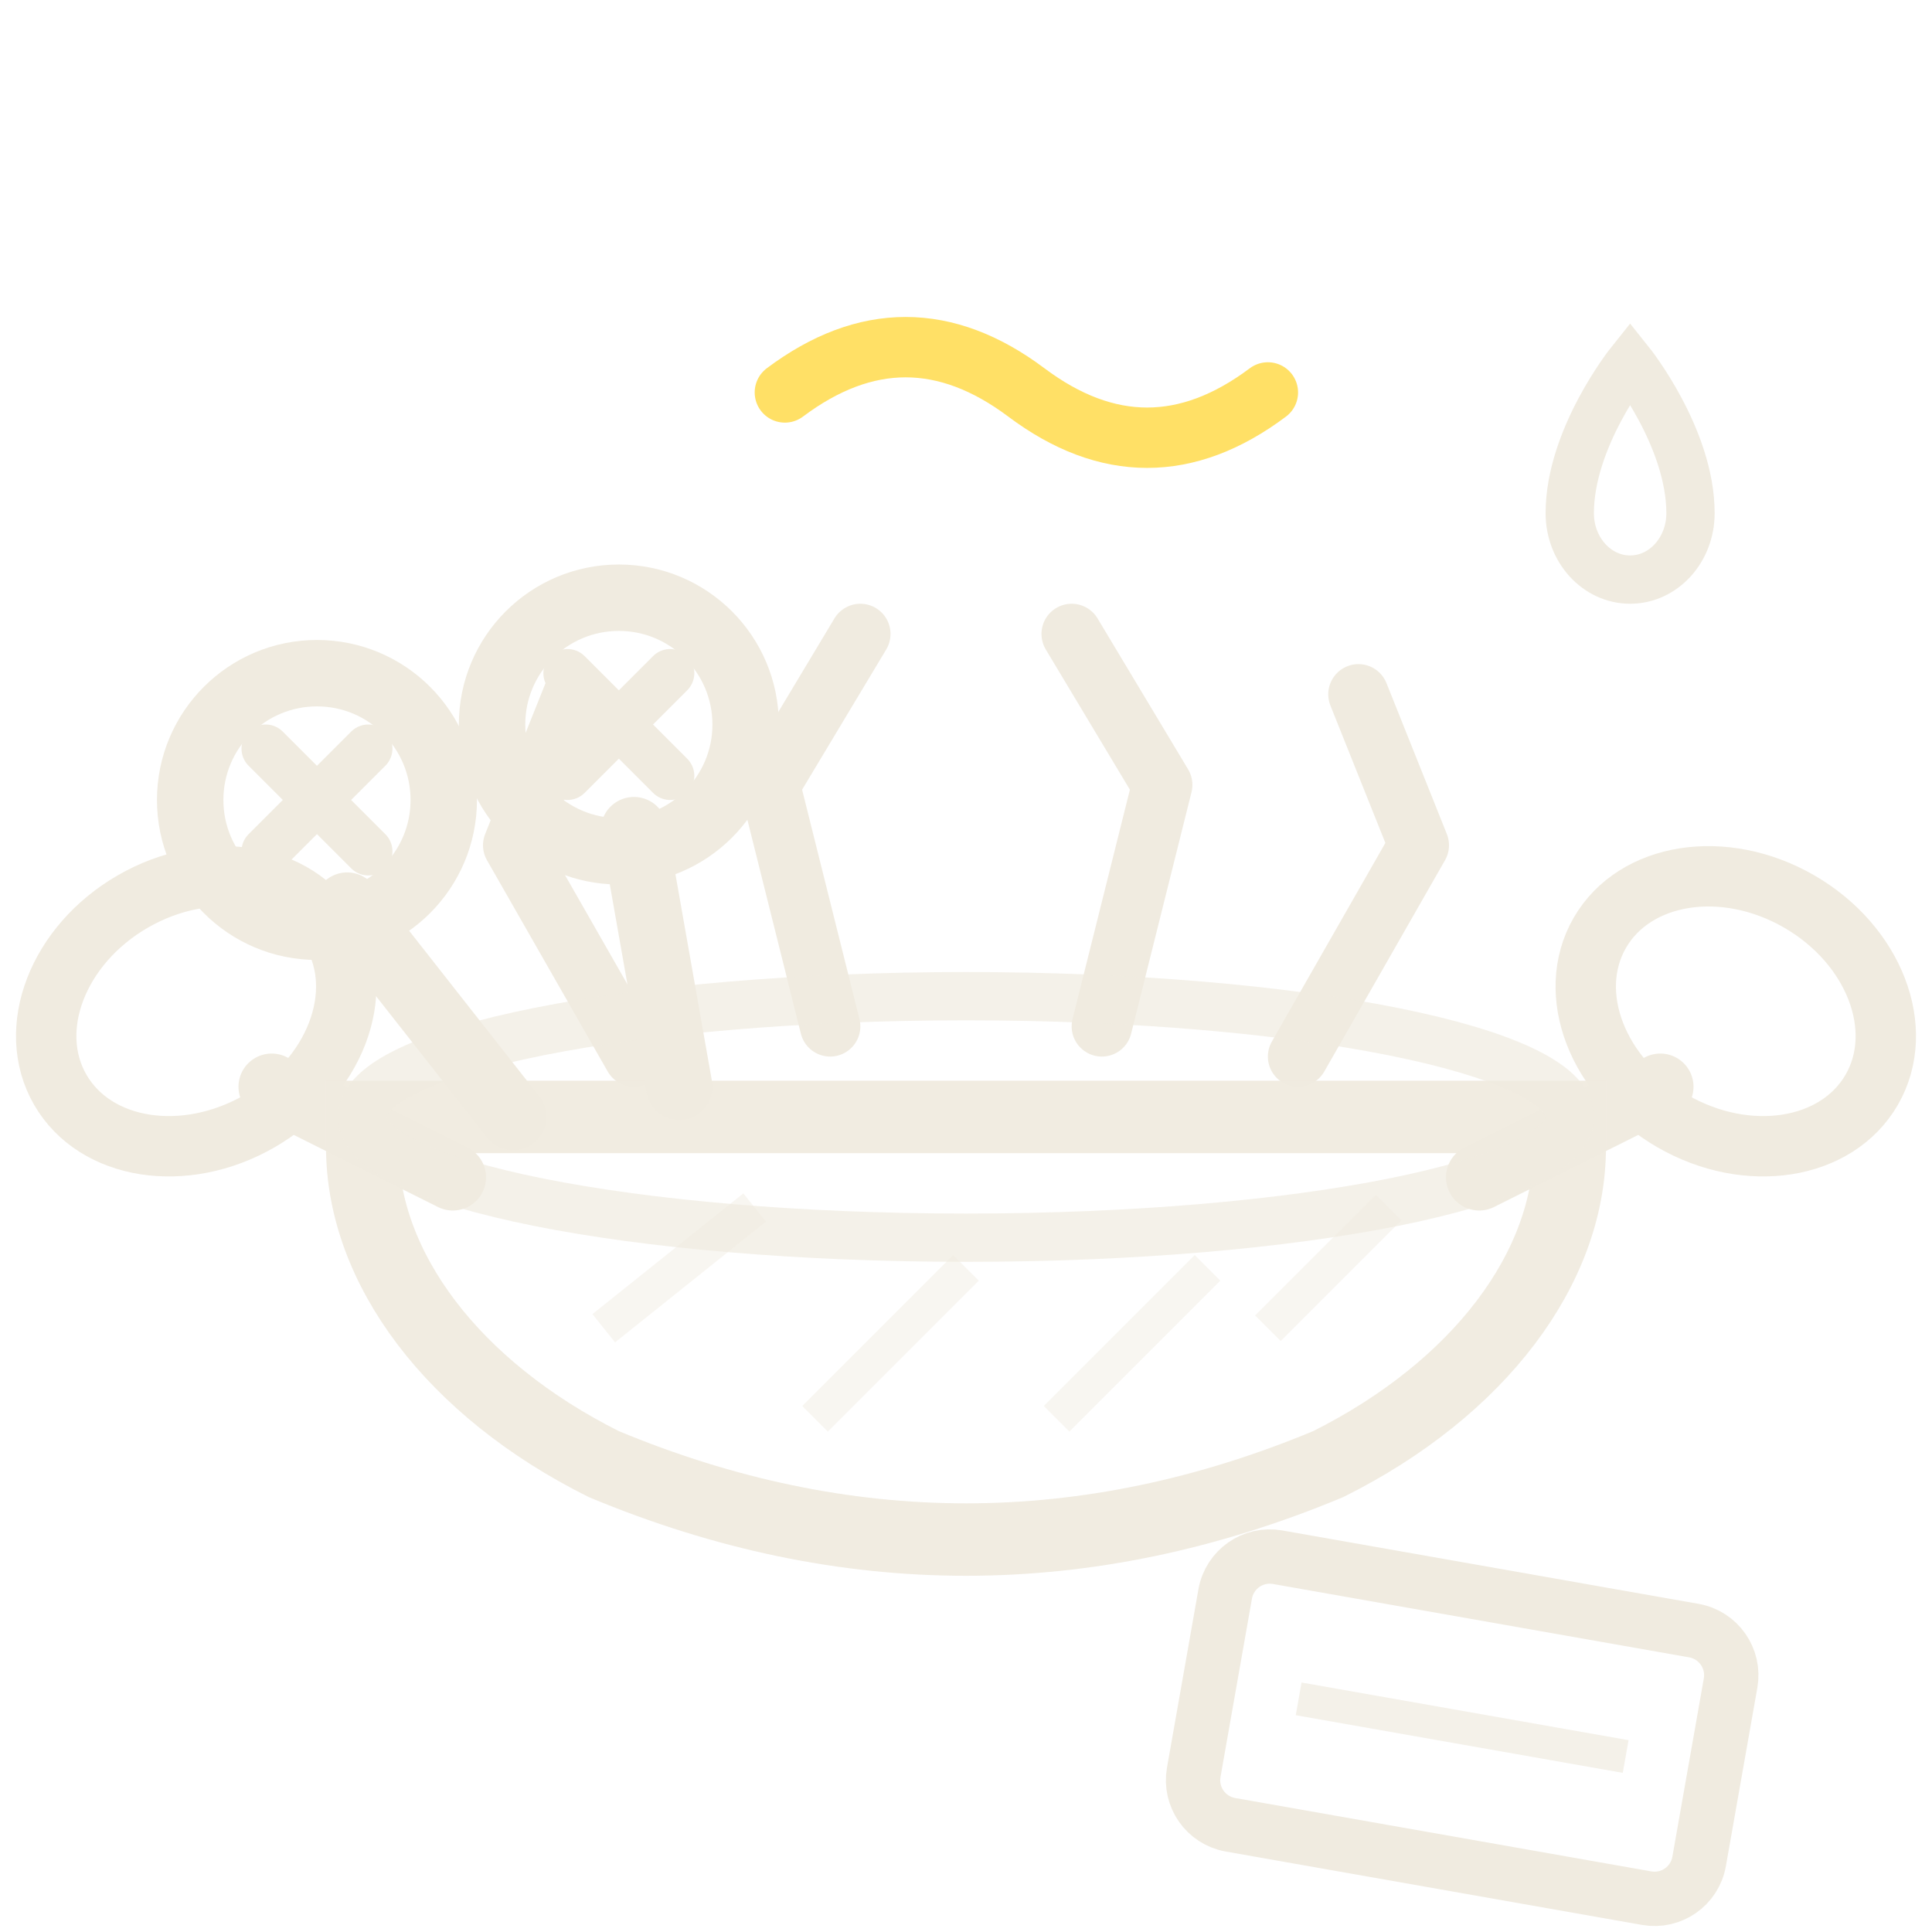
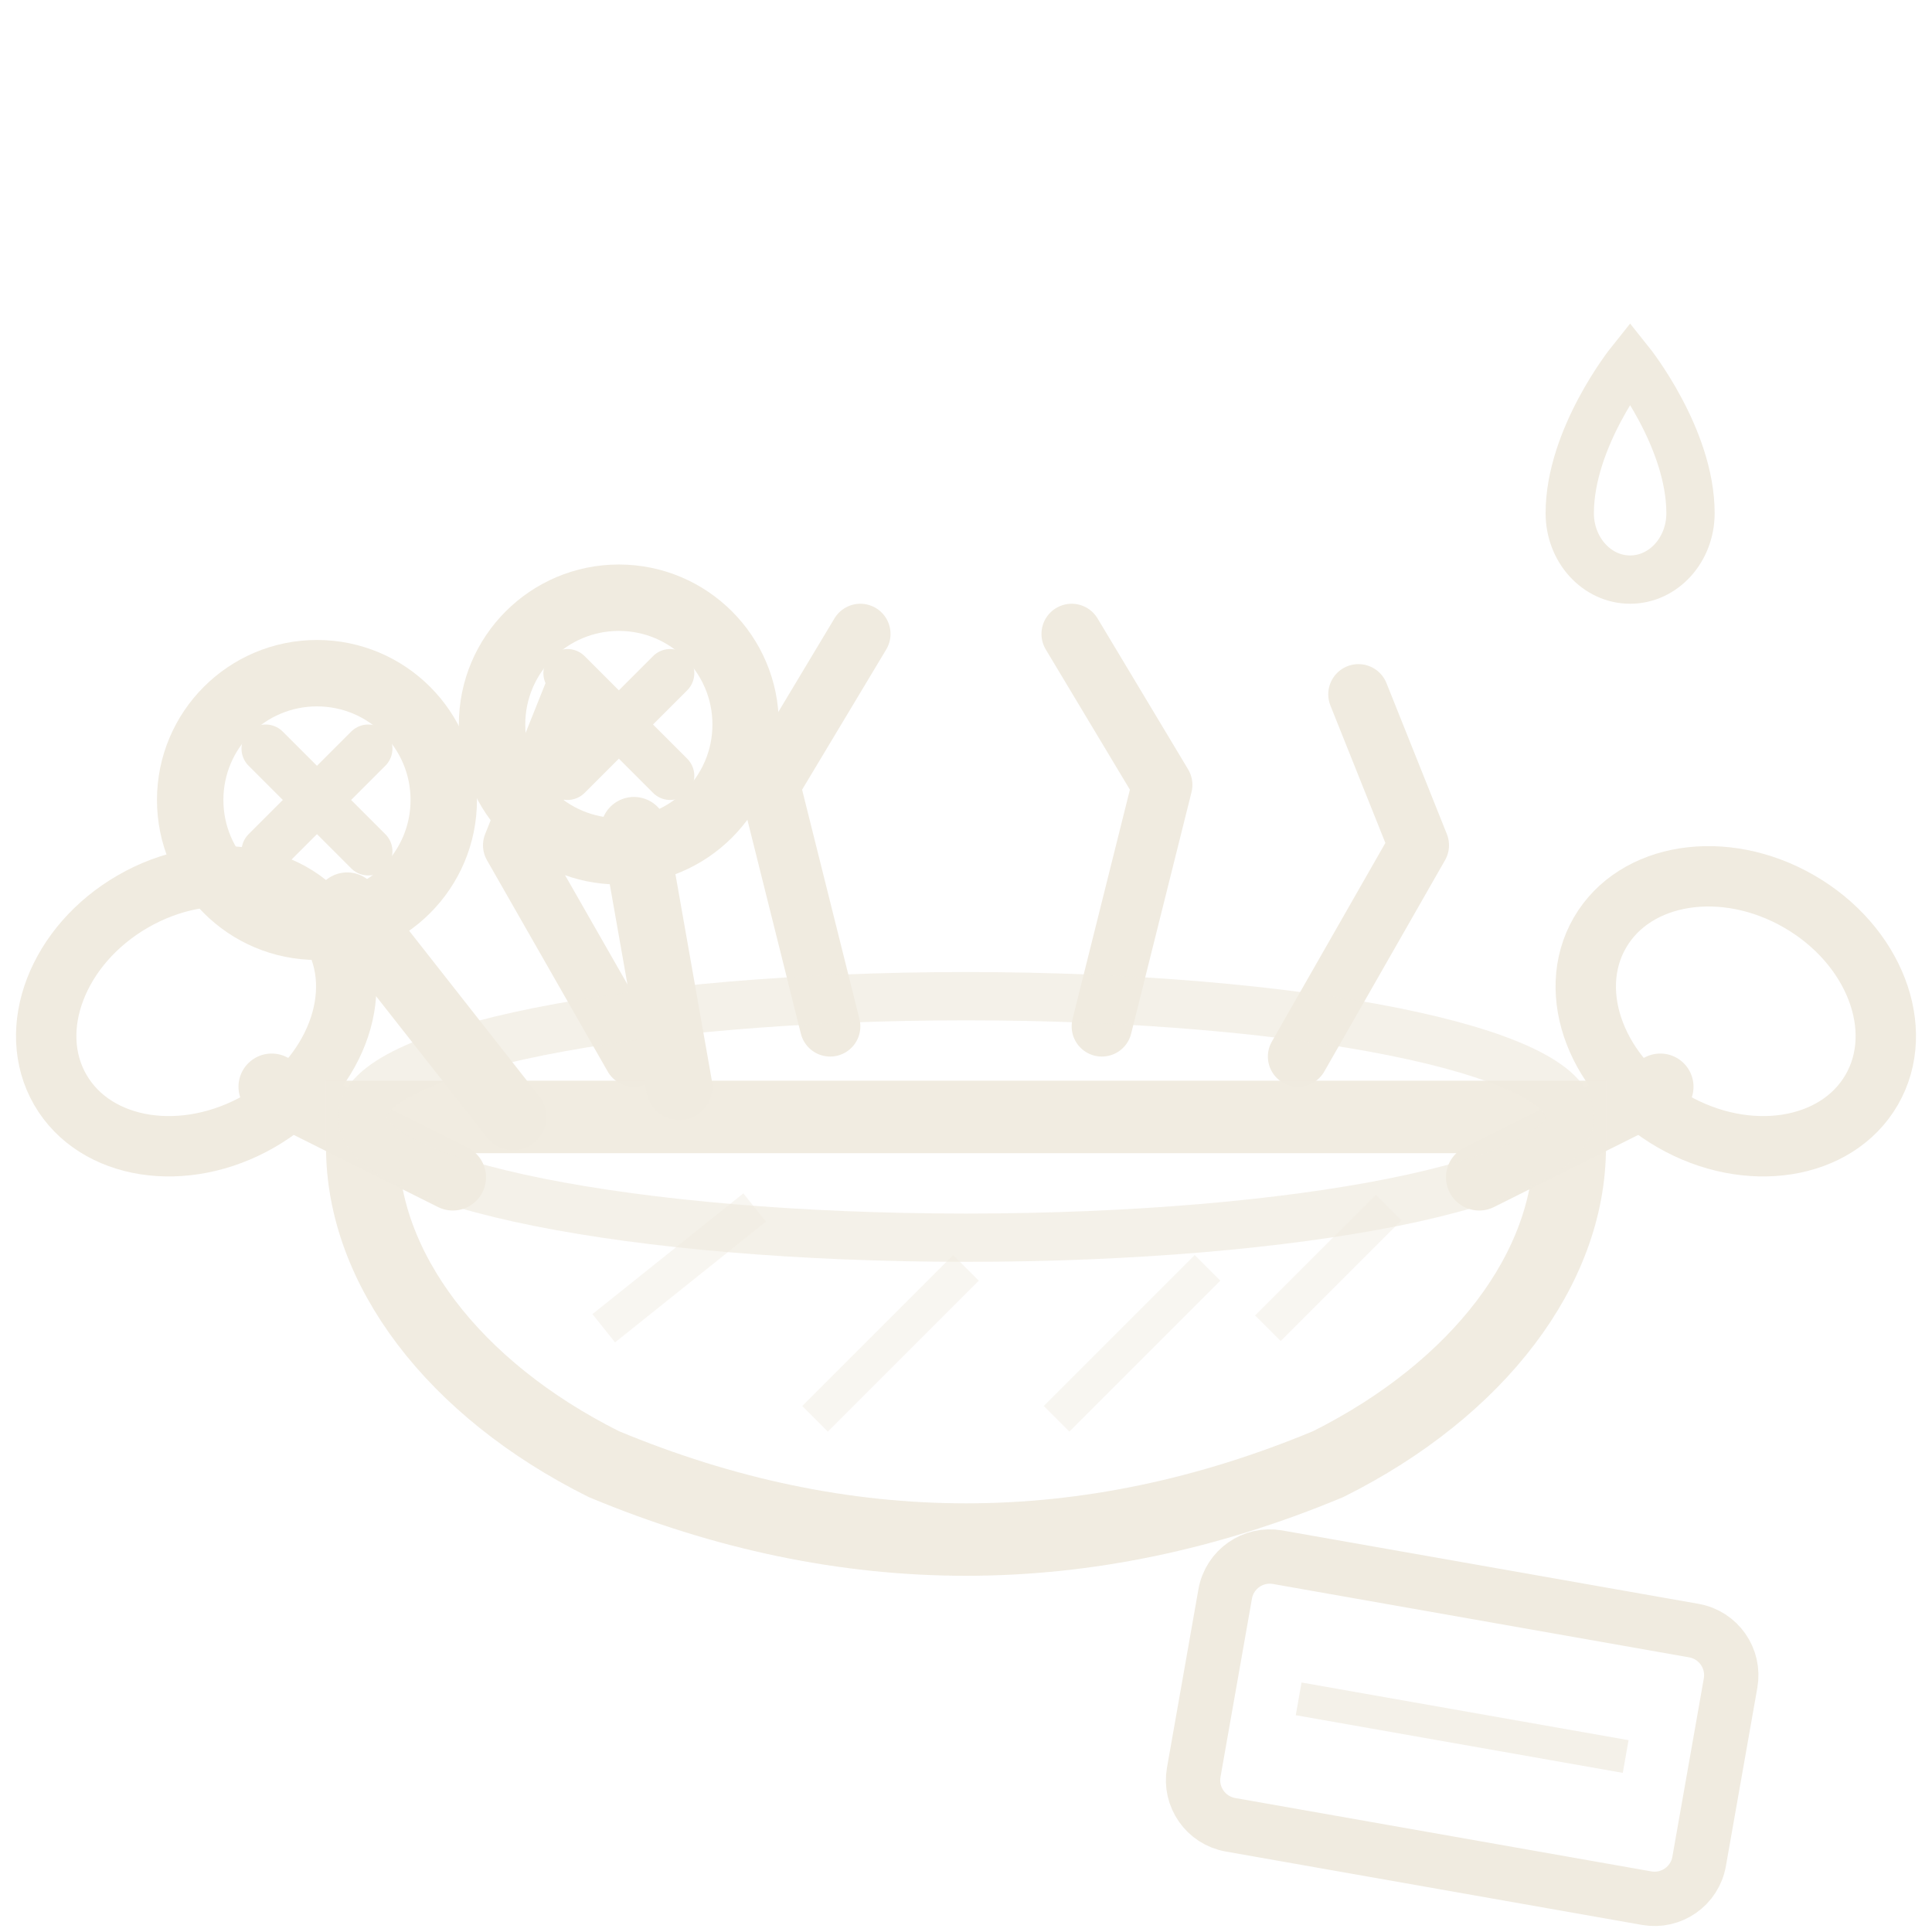
<svg xmlns="http://www.w3.org/2000/svg" viewBox="0 0 64 64">
  <g fill="none" stroke="#f0ebe0" stroke-width="2" stroke-linecap="round" stroke-linejoin="round">
    <path d="M21 35 L17 28 L19 23" />
    <path d="M27.5 34 L25.5 26 L28.5 21" />
    <path d="M36.5 34 L38.5 26 L35.5 21" />
    <path d="M43 35 L47 28 L45 23" />
  </g>
  <g fill="none" stroke="#f0ebe0" stroke-width="2.2" stroke-linecap="round">
    <path d="M15 39 L9 36" />
    <path d="M49 39 L55 36" />
  </g>
  <ellipse cx="6.5" cy="33.5" rx="5.2" ry="4.2" fill="none" stroke="#f0ebe0" stroke-width="2" transform="rotate(-30 6.5 33.5)" />
  <ellipse cx="57.5" cy="33.5" rx="5.2" ry="4.2" fill="none" stroke="#f0ebe0" stroke-width="2" transform="rotate(30 57.5 33.5)" />
  <path d="M12 38 C12 42 15 46 20 48.5 Q26 51 32 51 Q38 51 44 48.5 C49 46 52 42 52 38 L52 37 L12 37 Z" fill="none" stroke="#f0ebe0" stroke-width="2.4" opacity="0.95" />
  <ellipse cx="32" cy="37" rx="20" ry="4" fill="none" stroke="#f0ebe0" stroke-width="1.6" opacity="0.7" />
  <path d="M20 44 L25 40 M27 47 L32 42 M35 47 L40 42 M42 44 L46 40" stroke="#f0ebe0" stroke-width="1.2" opacity="0.45" />
  <g fill="none" stroke="#f0ebe0" stroke-width="2.2" stroke-linecap="round">
    <path d="M17 37 L11.5 30" />
    <path d="M22.5 36 L21 27.5" />
  </g>
  <circle cx="10.5" cy="26.5" r="4.2" fill="none" stroke="#f0ebe0" stroke-width="2.2" />
  <path d="M8.8 24.8 L12.2 28.2 M12.2 24.8 L8.8 28.2" stroke="#f0ebe0" stroke-width="1.6" stroke-linecap="round" />
  <circle cx="20.5" cy="24" r="4.2" fill="none" stroke="#f0ebe0" stroke-width="2.2" />
  <path d="M18.8 22.3 L22.2 25.7 M22.2 22.3 L18.8 25.7" stroke="#f0ebe0" stroke-width="1.6" stroke-linecap="round" />
  <g transform="rotate(10 50 57)">
    <rect x="40" y="53" width="17" height="9" rx="1.5" fill="none" stroke="#f0ebe0" stroke-width="1.8" />
    <path d="M43 57.5 L54 57.5" stroke="#f0ebe0" stroke-width="1.1" opacity="0.7" />
  </g>
-   <path d="M26 13 Q30 10 34 13 Q38 16 42 13" fill="none" stroke="#ffe066" stroke-width="2" stroke-linecap="round" />
  <path d="M52 17 C52 14.5 54 12 54 12 C54 12 56 14.5 56 17 A2 2.2 0 1 1 52 17 Z" fill="none" stroke="#f0ebe0" stroke-width="1.6" />
</svg>
